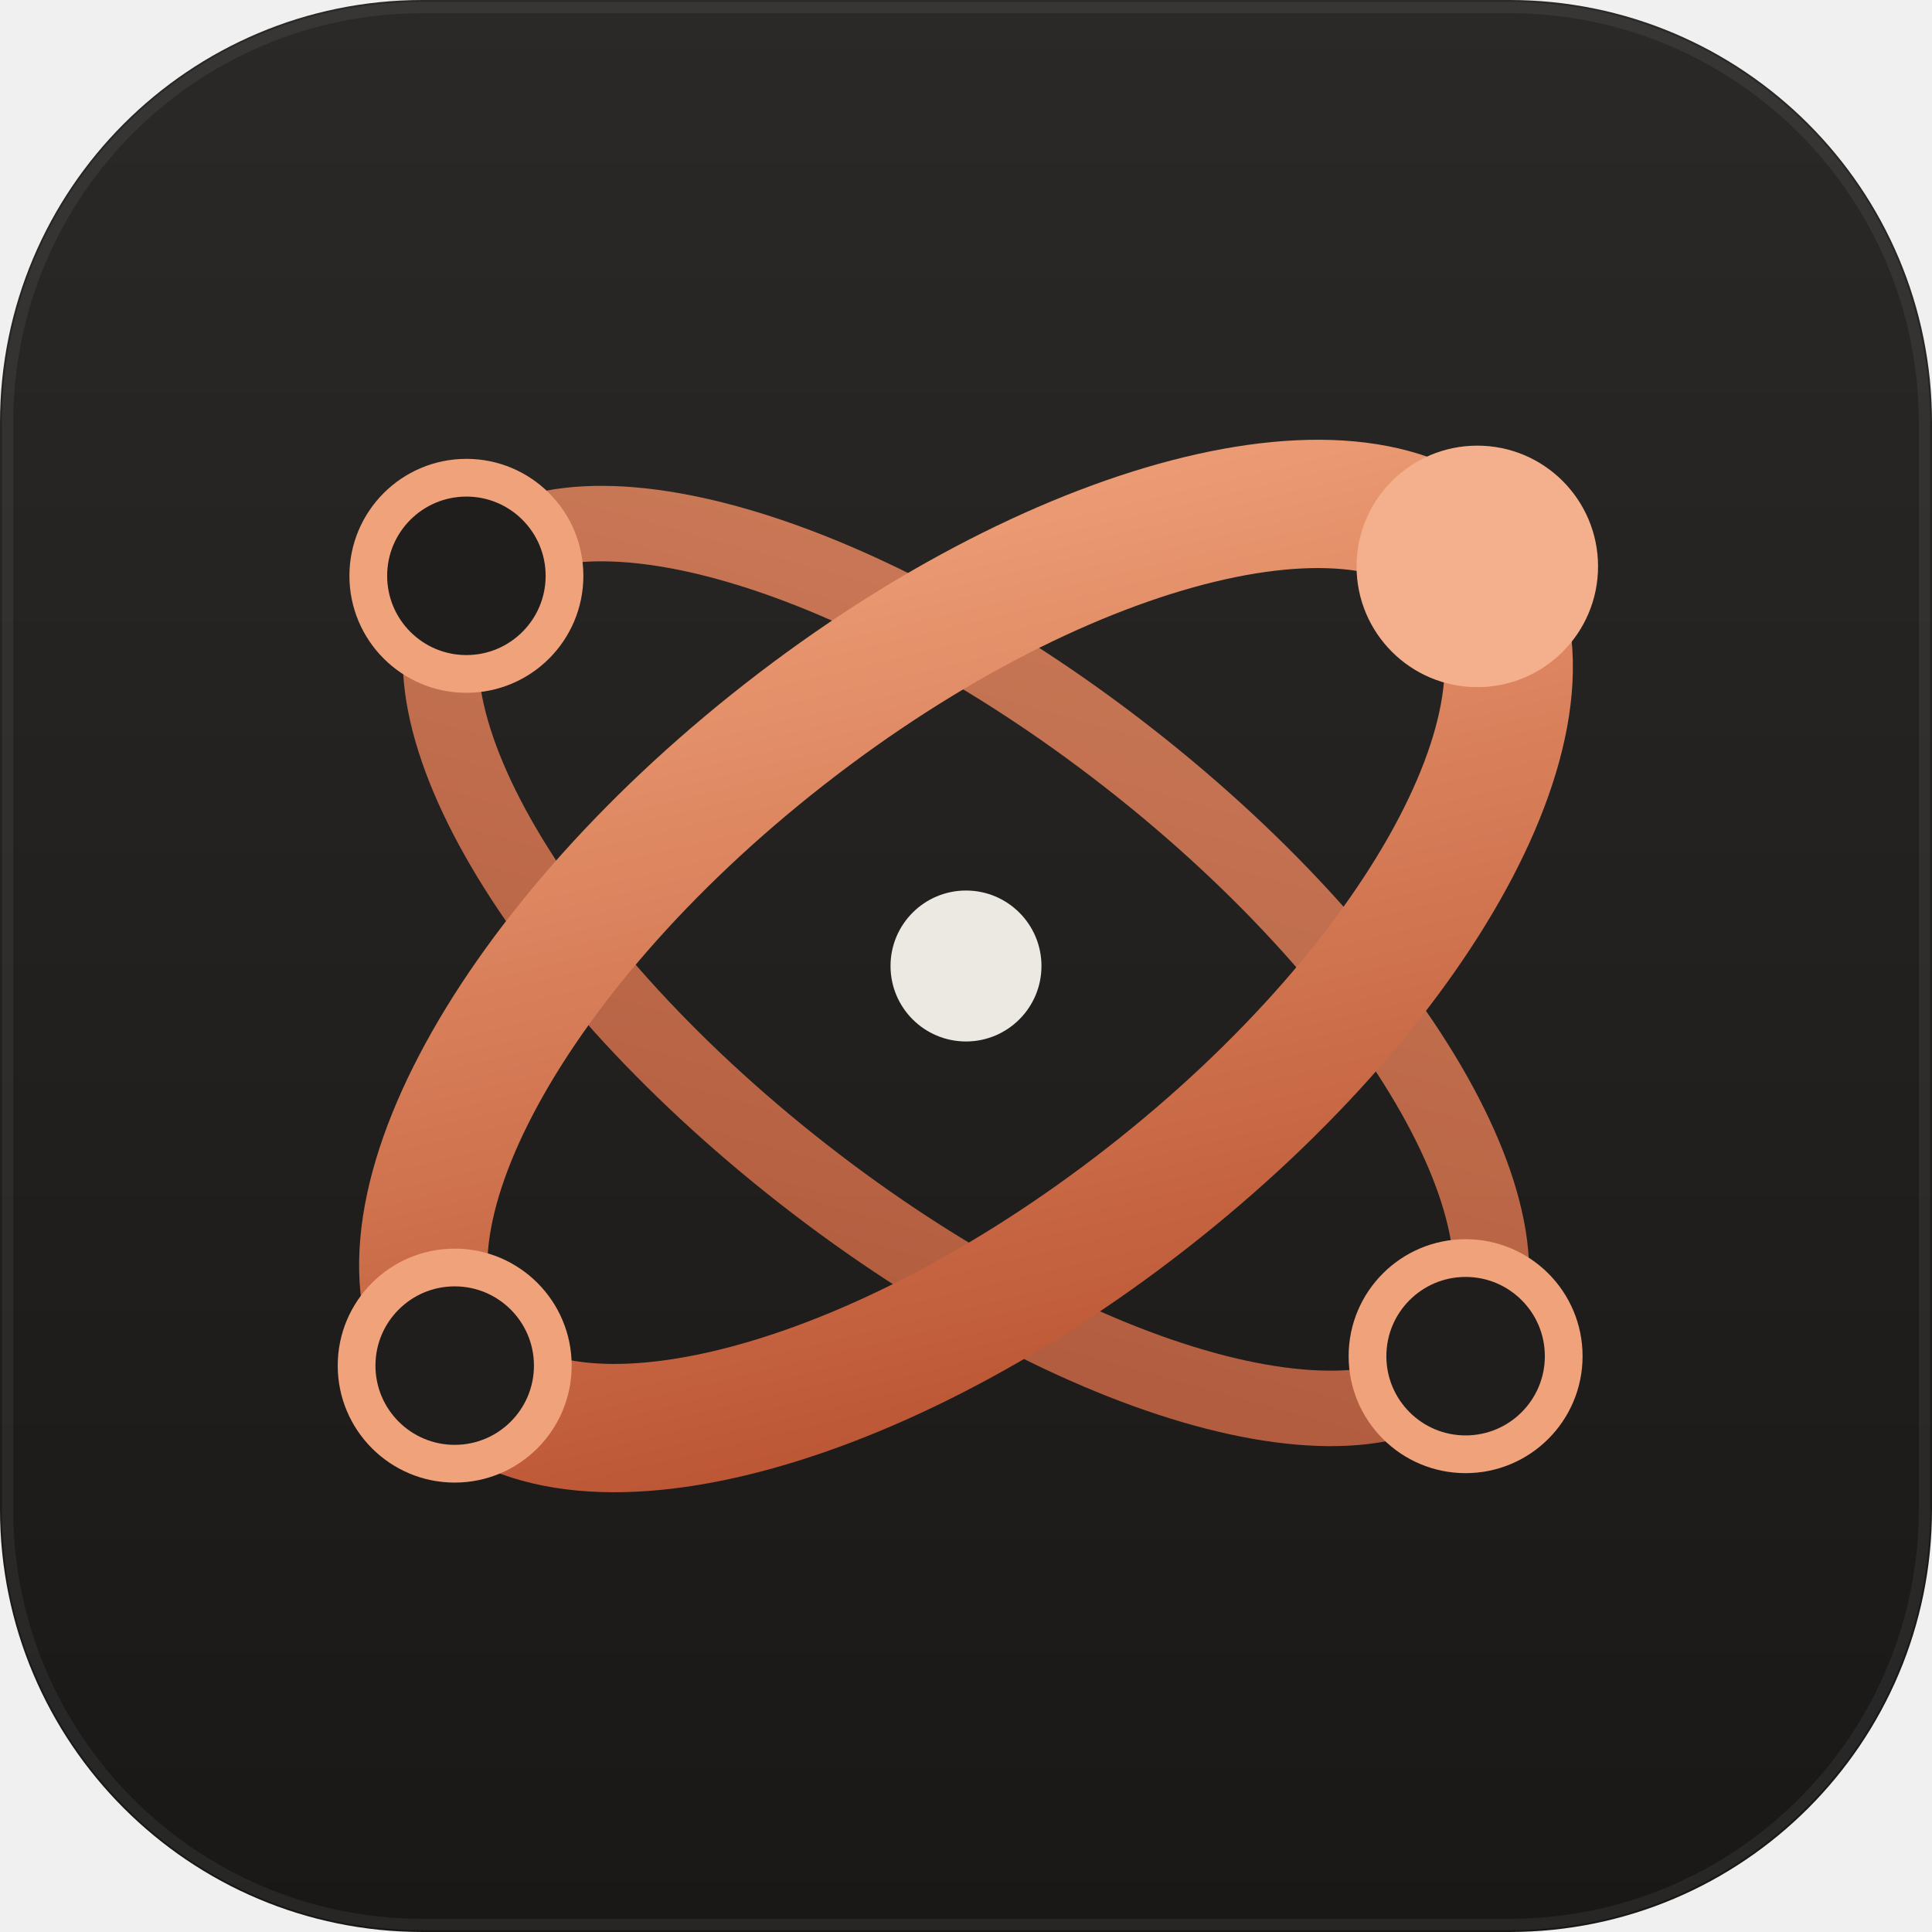
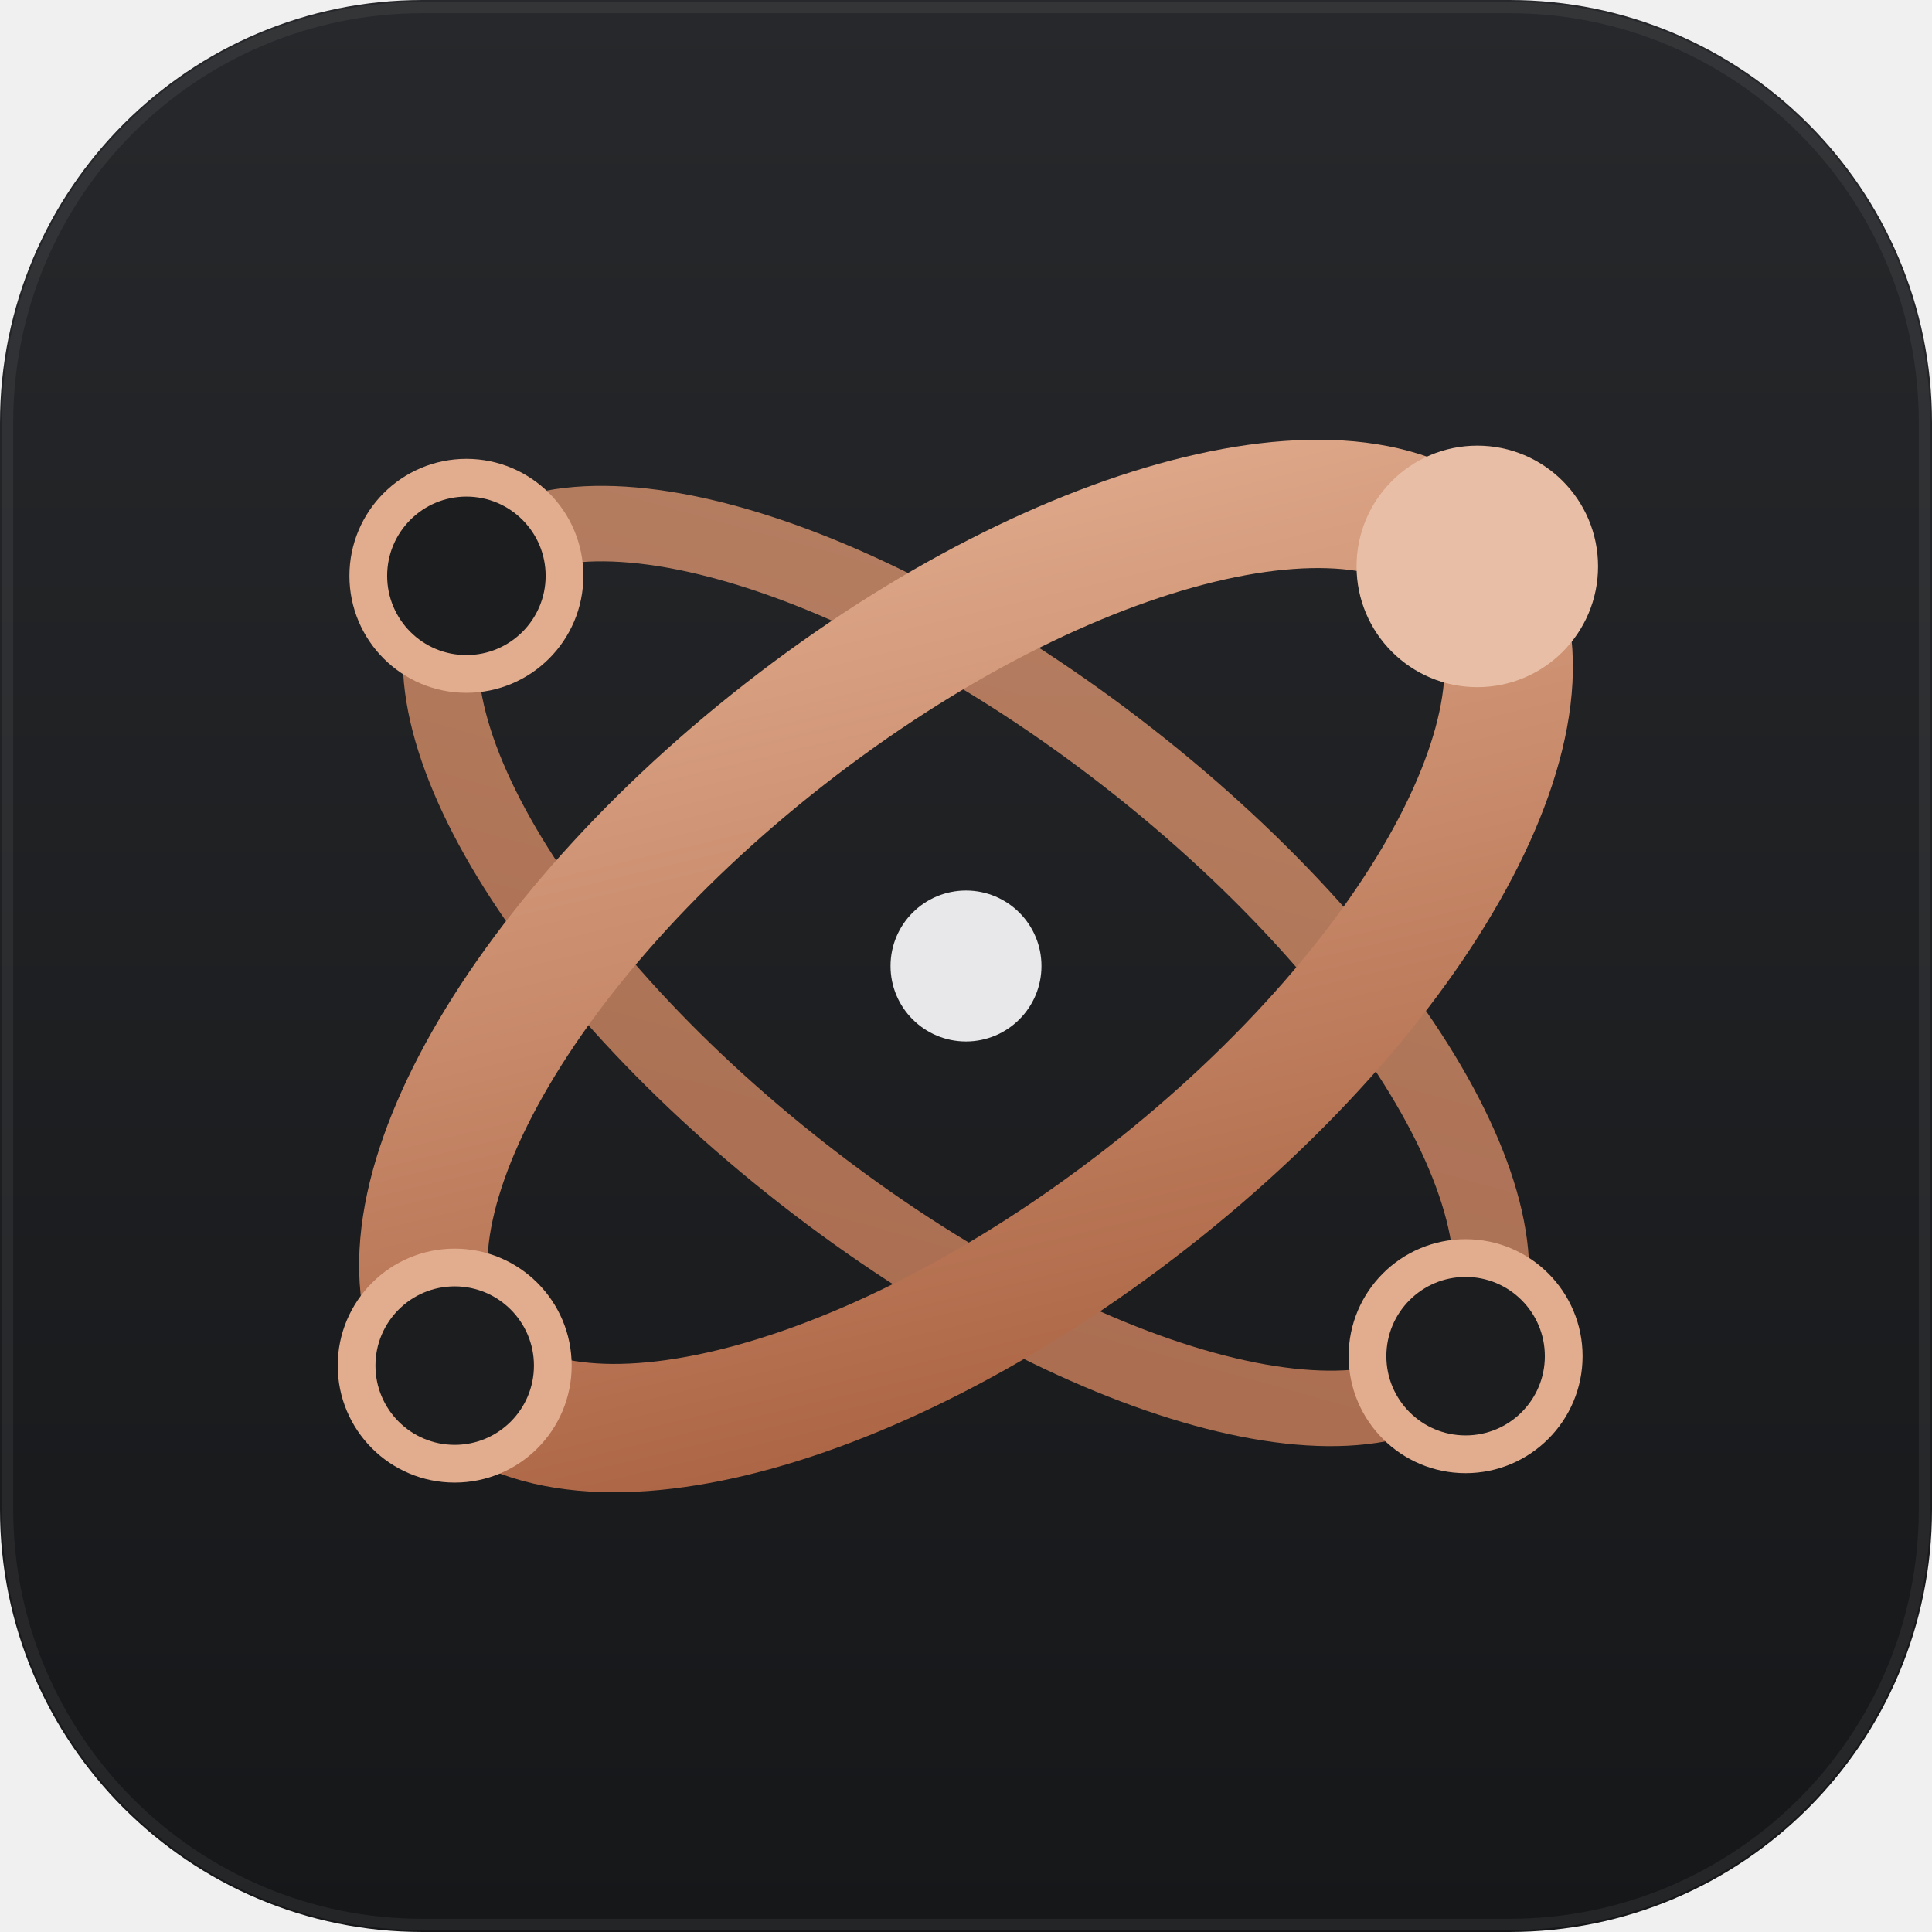
<svg xmlns="http://www.w3.org/2000/svg" viewBox="0 0 512 512" width="512" height="512">
  <defs>
    <linearGradient id="bg" x1="0" y1="0" x2="0" y2="1">
-       <stop offset="0" stop-color="#2a2927" />
-       <stop offset="1" stop-color="#191817" />
+       <stop offset="0" stop-color="#27282b" />
+       <stop offset="1" stop-color="#161719" />
    </linearGradient>
    <radialGradient id="glow" cx="0.5" cy="0.5" r="0.5">
-       <stop offset="0" stop-color="#d97757" stop-opacity="0.32" />
-       <stop offset="1" stop-color="#d97757" stop-opacity="0" />
+       <stop offset="0" stop-color="#c88a6a" stop-opacity="0.32" />
+       <stop offset="1" stop-color="#c88a6a" stop-opacity="0" />
    </radialGradient>
    <linearGradient id="o1" x1="0" y1="1" x2="1" y2="0">
-       <stop offset="0" stop-color="#b8502f" />
-       <stop offset="1" stop-color="#f0a27a" />
+       <stop offset="0" stop-color="#a8603f" />
+       <stop offset="1" stop-color="#e2ad8f" />
    </linearGradient>
    <linearGradient id="o2" x1="0" y1="0" x2="1" y2="1">
-       <stop offset="0" stop-color="#e88a62" />
-       <stop offset="1" stop-color="#c96442" />
+       <stop offset="0" stop-color="#d08f6c" />
+       <stop offset="1" stop-color="#c27a58" />
    </linearGradient>
  </defs>
  <rect width="512" height="512" rx="112" fill="url(#bg)" />
  <rect x="2" y="2" width="508" height="508" rx="110" fill="none" stroke="#ffffff" stroke-opacity="0.06" stroke-width="3" />
  <ellipse cx="256" cy="256" rx="168" ry="70" transform="rotate(38 256 256)" fill="none" stroke="url(#o2)" stroke-width="20" opacity="0.85" />
  <ellipse cx="256" cy="256" rx="172" ry="78" transform="rotate(-38 256 256)" fill="none" stroke="url(#o1)" stroke-width="34" />
-   <circle cx="123.6" cy="152.6" r="26" fill="#1f1e1d" stroke="#f0a27a" stroke-width="10" />
-   <circle cx="388.4" cy="359.4" r="26" fill="#1f1e1d" stroke="#f0a27a" stroke-width="10" />
-   <circle cx="120.5" cy="361.9" r="26" fill="#1f1e1d" stroke="#f0a27a" stroke-width="10" />
-   <circle cx="391.5" cy="150.1" r="32" fill="#f4b08c" />
-   <circle cx="256" cy="256" r="20" fill="#ece9e2" />
+   <circle cx="123.6" cy="152.6" r="26" fill="#1c1d1f" stroke="#e2ad8f" stroke-width="10" />
+   <circle cx="388.4" cy="359.4" r="26" fill="#1c1d1f" stroke="#e2ad8f" stroke-width="10" />
+   <circle cx="120.5" cy="361.9" r="26" fill="#1c1d1f" stroke="#e2ad8f" stroke-width="10" />
+   <circle cx="391.5" cy="150.1" r="32" fill="#e8bfa6" />
+   <circle cx="256" cy="256" r="20" fill="#e8e8ea" />
</svg>
